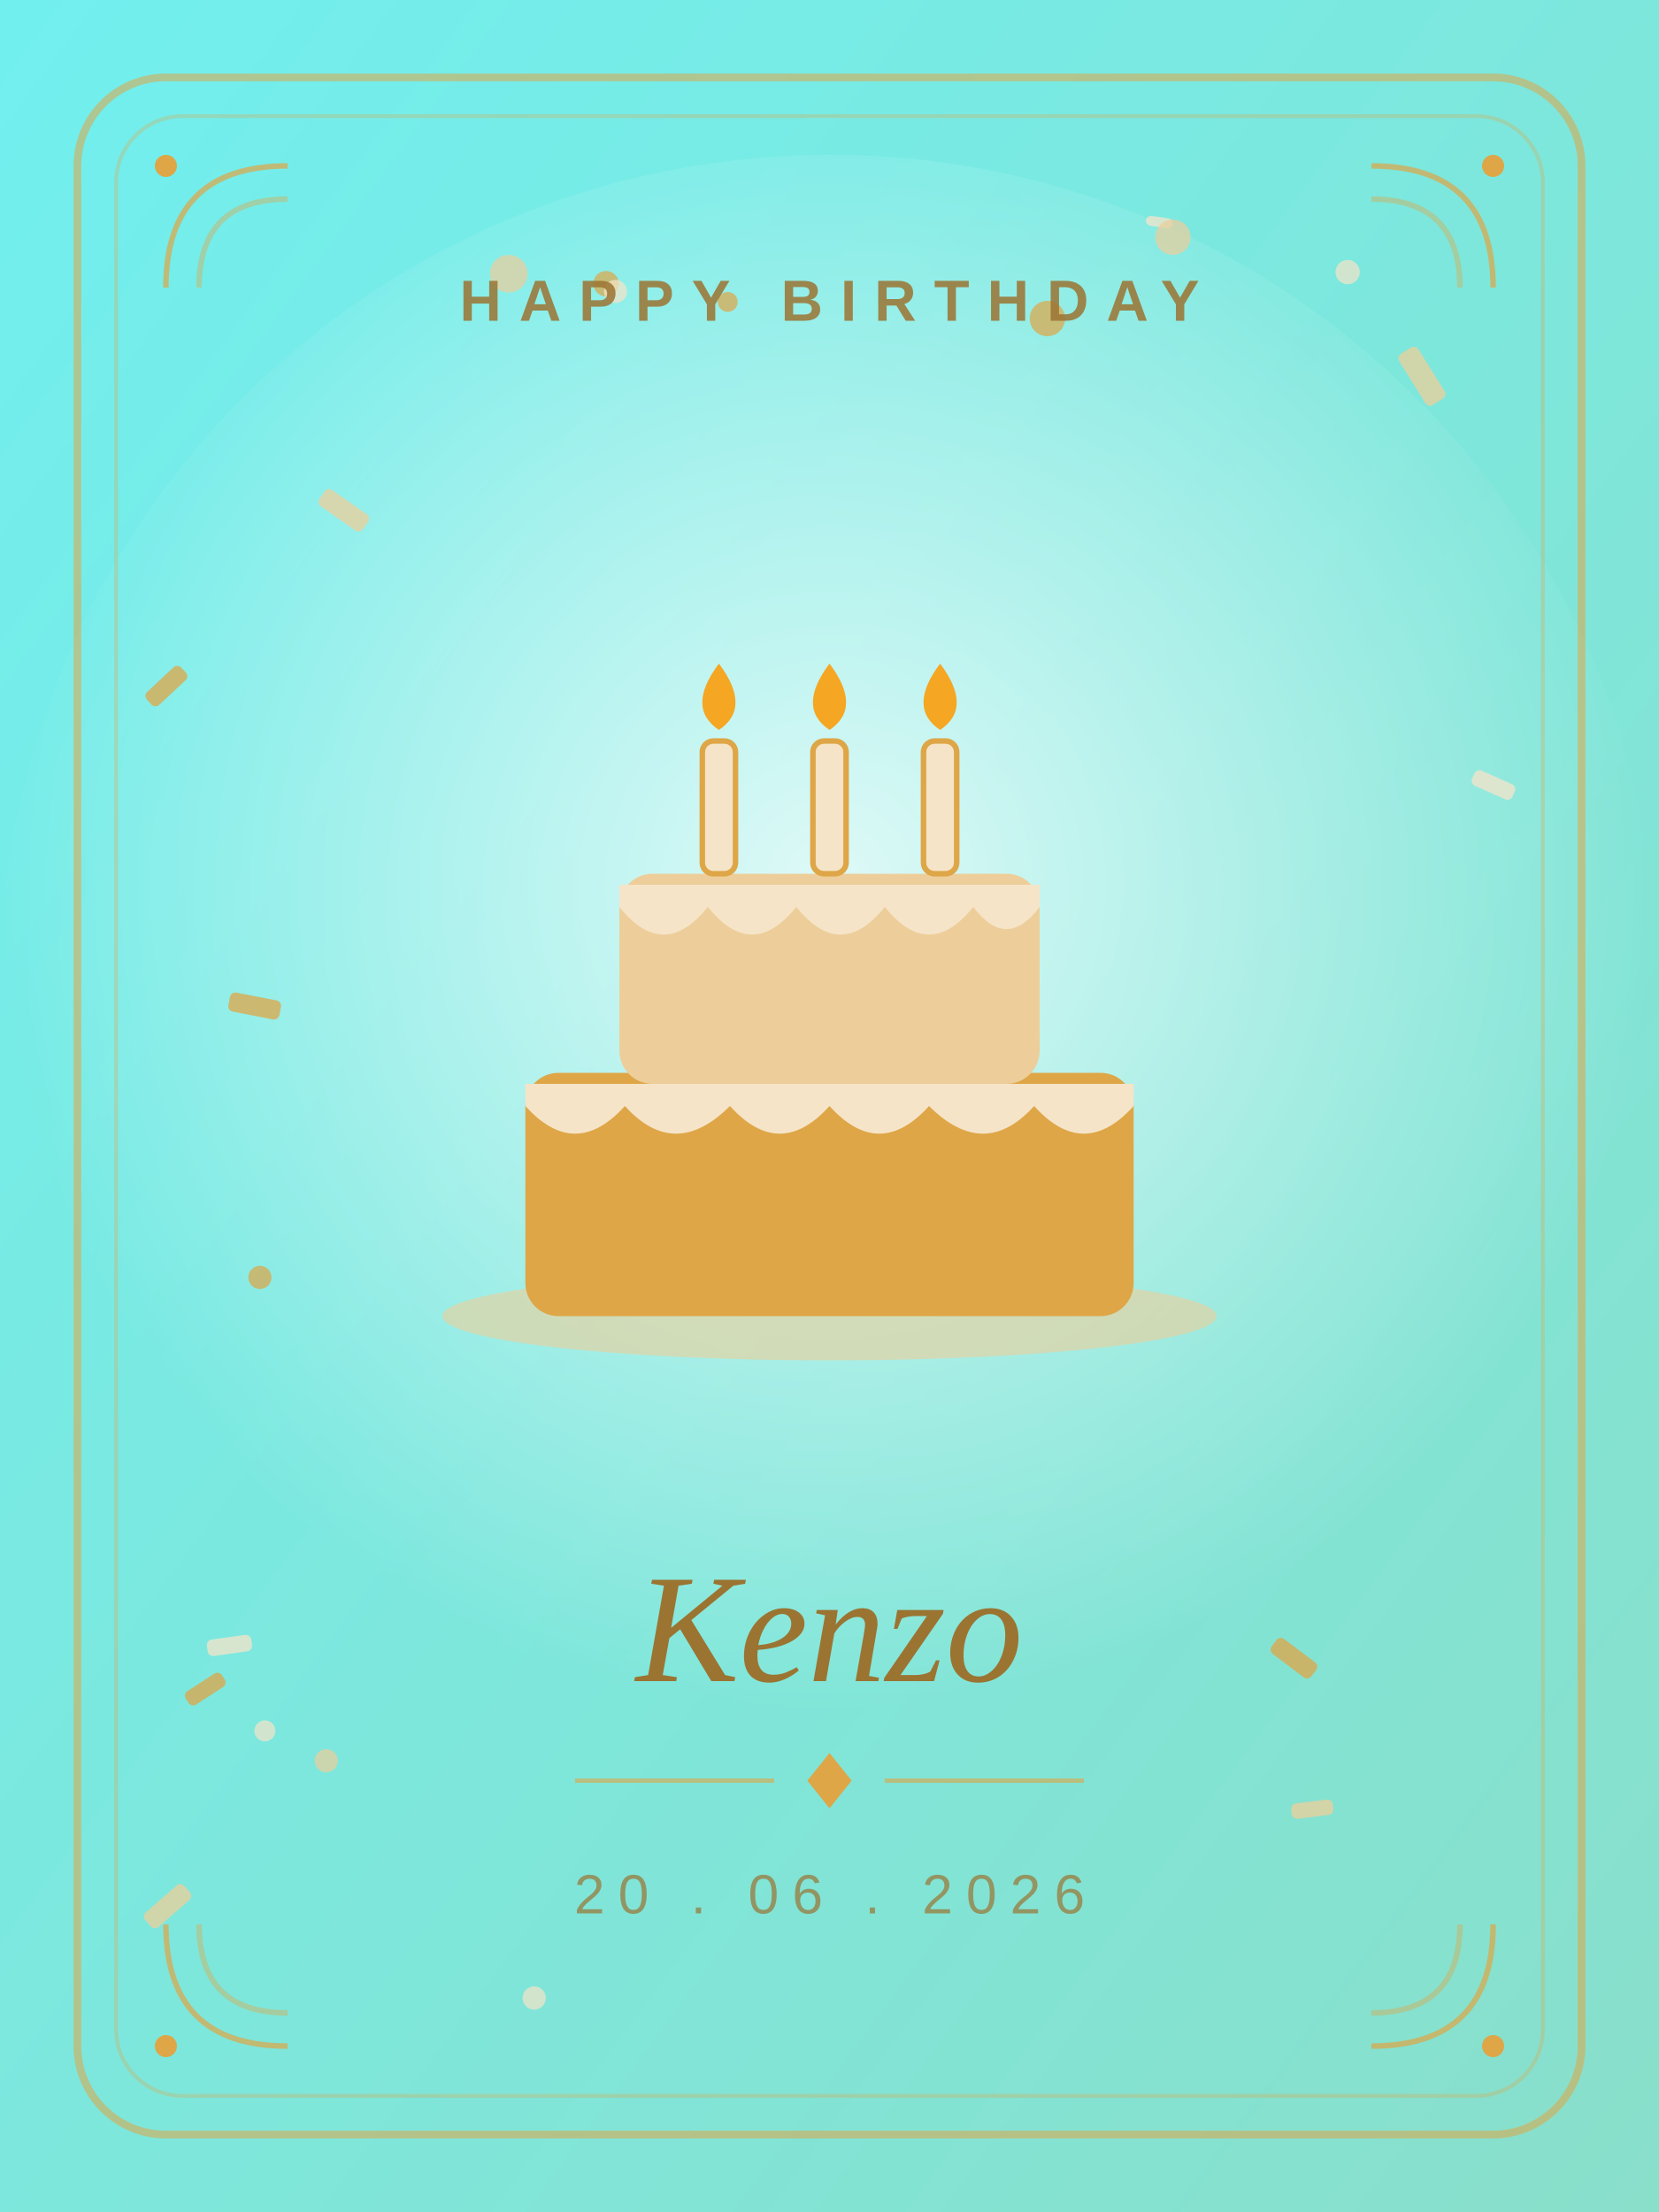
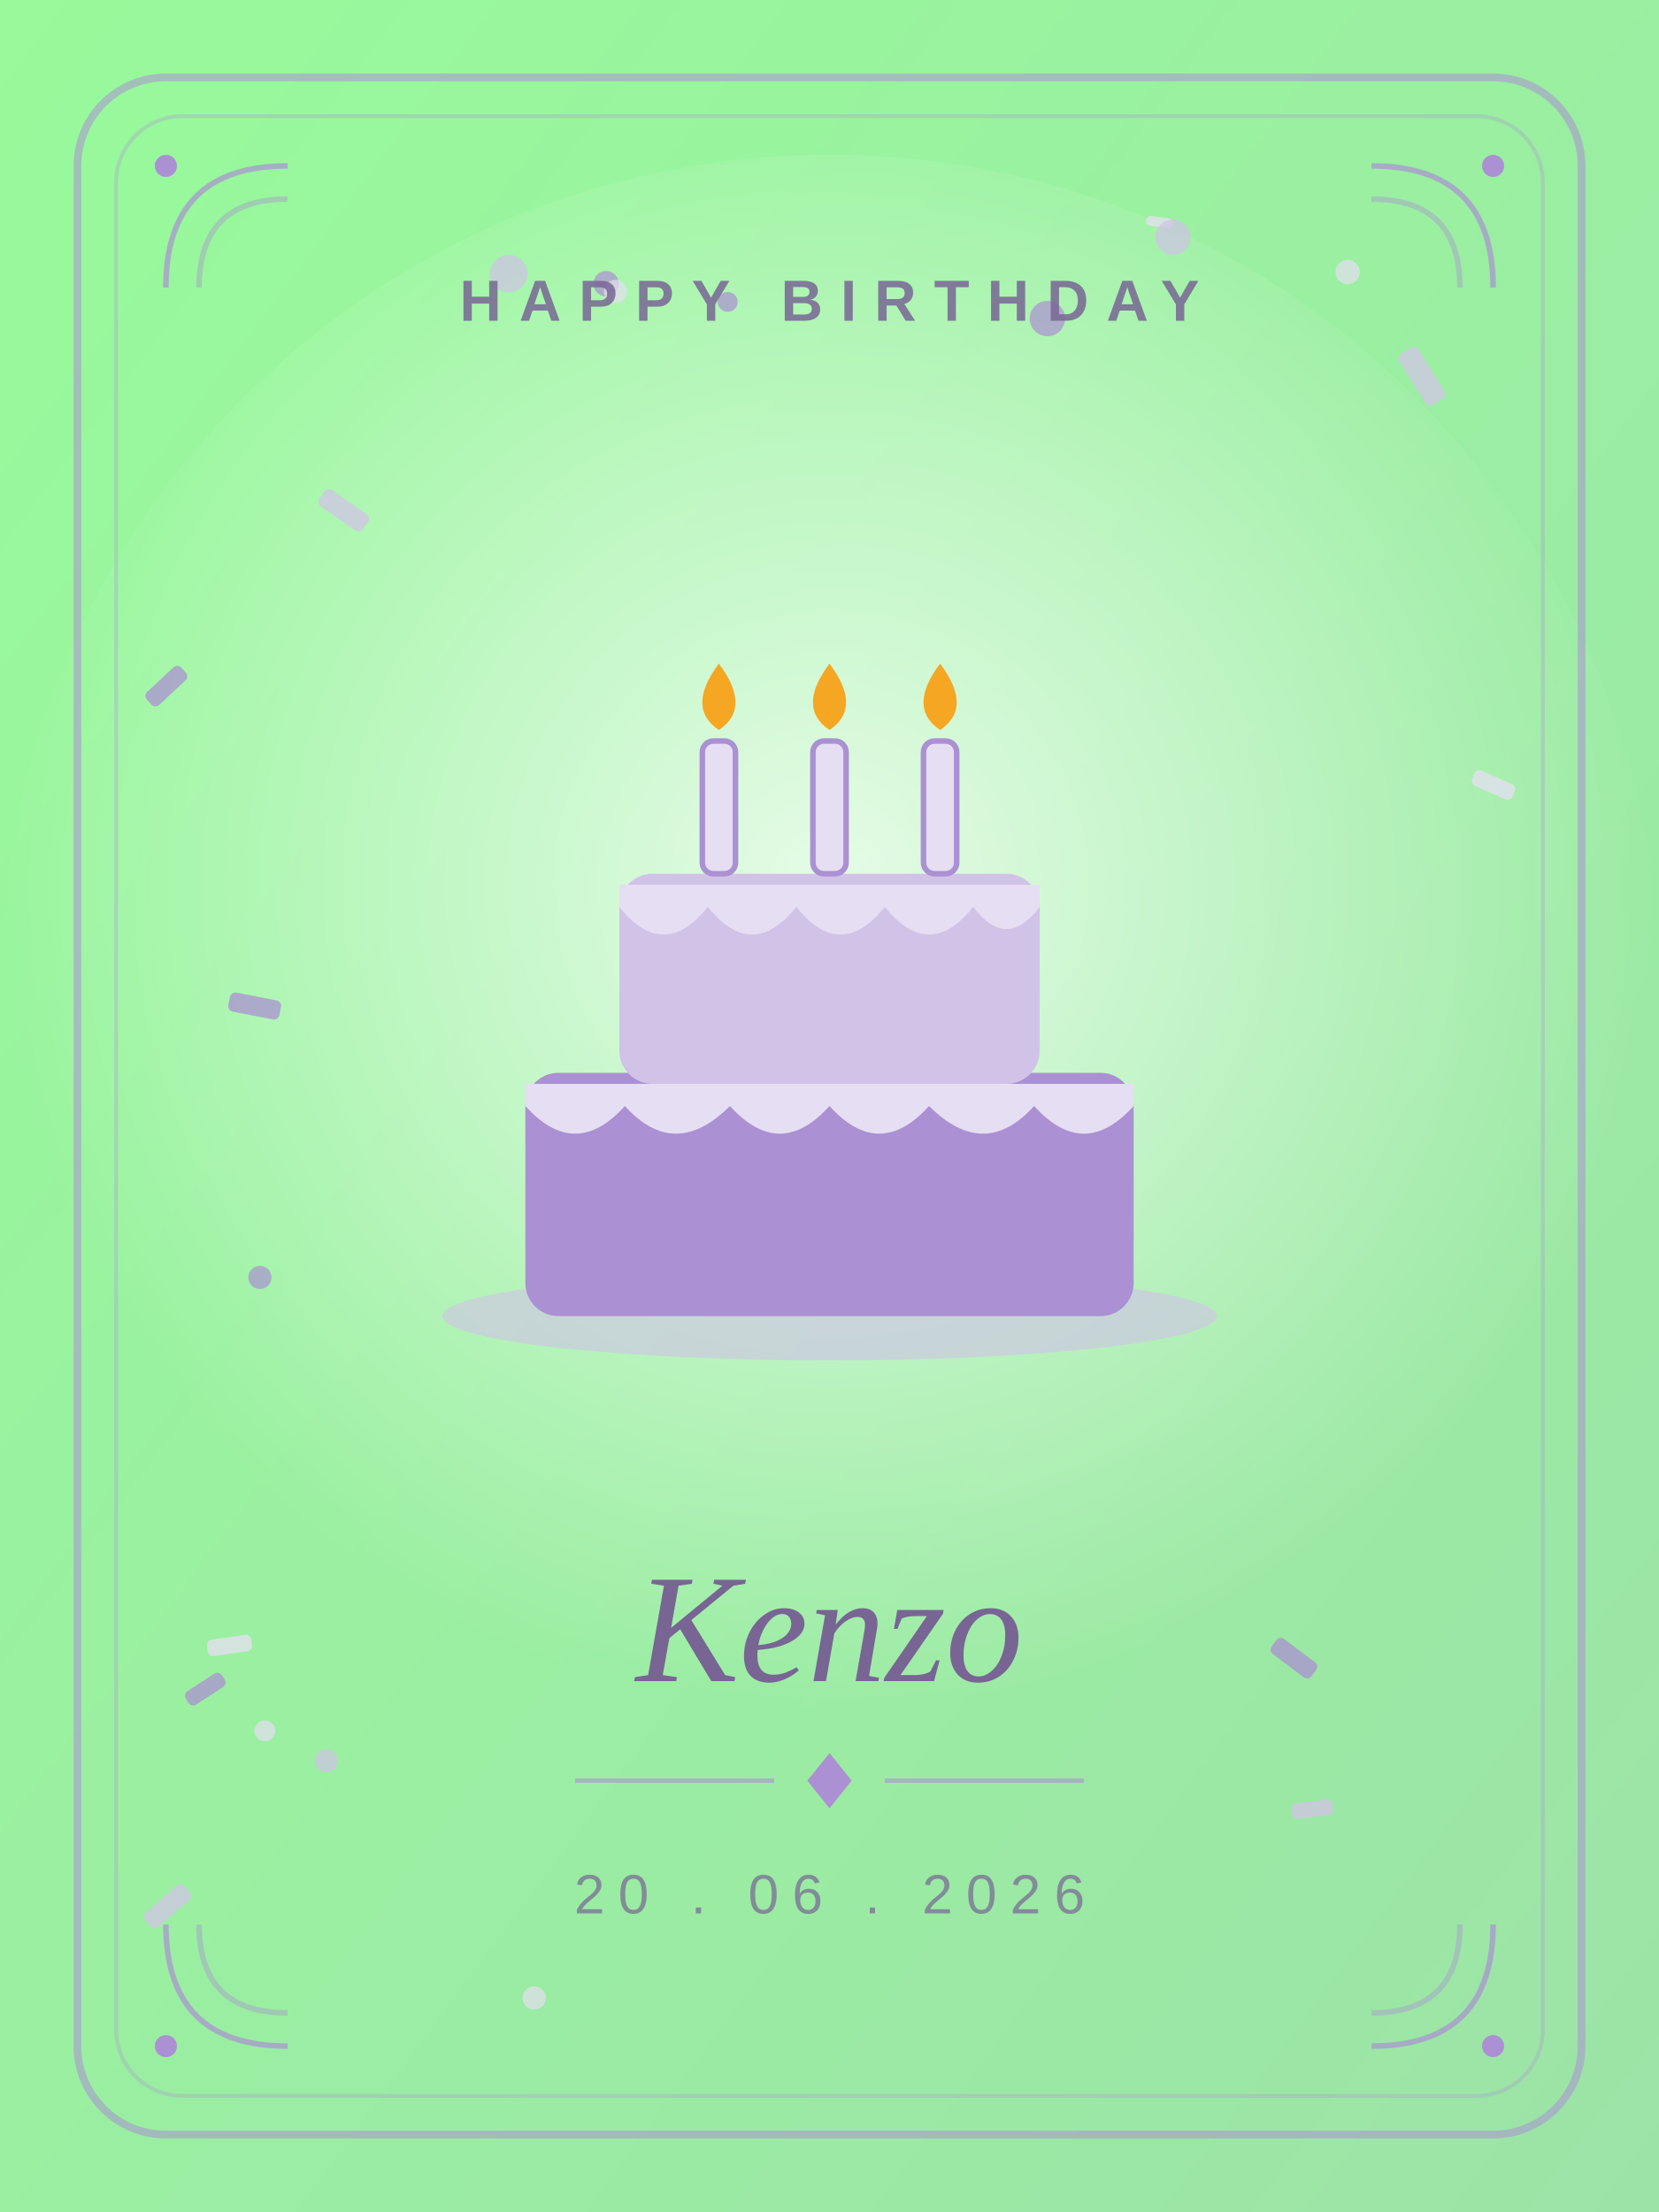
<svg xmlns="http://www.w3.org/2000/svg" viewBox="0 0 300 400" width="600" height="800">
  <defs>
    <linearGradient id="bg" x1="0" y1="0" x2="1" y2="1">
-       <stop offset="0" stop-color="#71efef" />
-       <stop offset="1" stop-color="#89dfca" />
+       <stop offset="0" stop-color="#98fa9b" />
+       <stop offset="1" stop-color="#9ce3a7" />
    </linearGradient>
    <radialGradient id="glow" cx="0.5" cy="0.44" r="0.5">
      <stop offset="0" stop-color="#ffffff" stop-opacity="0.75" />
      <stop offset="1" stop-color="#ffffff" stop-opacity="0" />
    </radialGradient>
  </defs>
  <rect width="300" height="400" fill="url(#bg)" />
  <circle cx="150" cy="178" r="150" fill="url(#glow)" />
  <g>
-     <circle cx="109.6" cy="51.3" r="2.3" fill="#dea647" fill-opacity="0.7" />
-     <rect x="252.5" y="64.5" width="4.1" height="10.9" rx="1" fill="#edce9a" fill-opacity="0.75" transform="rotate(328 252.5 64.5)" />
-     <circle cx="243.7" cy="49.2" r="2.2" fill="#f5e4c8" fill-opacity="0.7" />
-     <rect x="238.6" y="301.2" width="3.4" height="9.0" rx="1" fill="#dea647" fill-opacity="0.75" transform="rotate(127 238.6 301.2)" />
-     <circle cx="59.0" cy="318.4" r="2.1" fill="#edce9a" fill-opacity="0.7" />
-     <rect x="265.8" y="141.7" width="3.0" height="8.0" rx="1" fill="#f5e4c8" fill-opacity="0.75" transform="rotate(294 265.8 141.7)" />
-     <circle cx="47.0" cy="231.0" r="2.1" fill="#dea647" fill-opacity="0.7" />
-     <rect x="240.9" y="325.3" width="2.8" height="7.6" rx="1" fill="#edce9a" fill-opacity="0.75" transform="rotate(83 240.9 325.3)" />
-     <circle cx="111.3" cy="52.7" r="2.1" fill="#f5e4c8" fill-opacity="0.7" />
-     <rect x="39.6" y="302.1" width="2.9" height="7.8" rx="1" fill="#dea647" fill-opacity="0.75" transform="rotate(57 39.6 302.1)" />
-     <circle cx="92.0" cy="49.5" r="3.4" fill="#edce9a" fill-opacity="0.7" />
-     <rect x="212.2" y="39.6" width="1.8" height="4.9" rx="1" fill="#f5e4c8" fill-opacity="0.75" transform="rotate(98 212.2 39.6)" />
-     <circle cx="131.6" cy="54.6" r="1.8" fill="#dea647" fill-opacity="0.7" />
-     <rect x="32.7" y="340.3" width="3.5" height="9.4" rx="1" fill="#edce9a" fill-opacity="0.75" transform="rotate(49 32.7 340.3)" />
-     <circle cx="47.9" cy="313.0" r="1.9" fill="#f5e4c8" fill-opacity="0.7" />
-     <rect x="51.0" y="181.1" width="3.5" height="9.4" rx="1" fill="#dea647" fill-opacity="0.75" transform="rotate(101 51.0 181.1)" />
-     <circle cx="212.1" cy="42.9" r="3.2" fill="#edce9a" fill-opacity="0.7" />
-     <rect x="45.3" y="295.5" width="3.0" height="8.1" rx="1" fill="#f5e4c8" fill-opacity="0.75" transform="rotate(82 45.3 295.5)" />
-     <circle cx="189.4" cy="57.6" r="3.2" fill="#dea647" fill-opacity="0.7" />
-     <rect x="57.2" y="91.0" width="3.6" height="9.6" rx="1" fill="#edce9a" fill-opacity="0.75" transform="rotate(305 57.2 91.0)" />
-     <circle cx="96.6" cy="361.3" r="2.1" fill="#f5e4c8" fill-opacity="0.7" />
-     <rect x="32.1" y="120.0" width="3.2" height="8.5" rx="1" fill="#dea647" fill-opacity="0.75" transform="rotate(47 32.1 120.0)" />
+     <circle cx="109.6" cy="51.3" r="2.3" fill="#ab90d3" fill-opacity="0.7" />
+     <rect x="252.5" y="64.5" width="4.1" height="10.9" rx="1" fill="#d1c2e7" fill-opacity="0.75" transform="rotate(328 252.5 64.5)" />
+     <circle cx="243.7" cy="49.2" r="2.2" fill="#e6def2" fill-opacity="0.7" />
+     <rect x="238.6" y="301.2" width="3.4" height="9.0" rx="1" fill="#ab90d3" fill-opacity="0.75" transform="rotate(127 238.6 301.2)" />
+     <circle cx="59.0" cy="318.4" r="2.1" fill="#d1c2e7" fill-opacity="0.7" />
+     <rect x="265.8" y="141.7" width="3.0" height="8.0" rx="1" fill="#e6def2" fill-opacity="0.75" transform="rotate(294 265.8 141.7)" />
+     <circle cx="47.0" cy="231.0" r="2.1" fill="#ab90d3" fill-opacity="0.7" />
+     <rect x="240.9" y="325.3" width="2.8" height="7.6" rx="1" fill="#d1c2e7" fill-opacity="0.75" transform="rotate(83 240.9 325.3)" />
+     <circle cx="111.3" cy="52.7" r="2.1" fill="#e6def2" fill-opacity="0.7" />
+     <rect x="39.6" y="302.1" width="2.9" height="7.8" rx="1" fill="#ab90d3" fill-opacity="0.75" transform="rotate(57 39.6 302.1)" />
+     <circle cx="92.0" cy="49.5" r="3.4" fill="#d1c2e7" fill-opacity="0.7" />
+     <rect x="212.2" y="39.6" width="1.8" height="4.9" rx="1" fill="#e6def2" fill-opacity="0.75" transform="rotate(98 212.2 39.6)" />
+     <circle cx="131.6" cy="54.6" r="1.8" fill="#ab90d3" fill-opacity="0.7" />
+     <rect x="32.7" y="340.3" width="3.5" height="9.4" rx="1" fill="#d1c2e7" fill-opacity="0.75" transform="rotate(49 32.7 340.3)" />
+     <circle cx="47.9" cy="313.0" r="1.9" fill="#e6def2" fill-opacity="0.7" />
+     <rect x="51.0" y="181.1" width="3.5" height="9.4" rx="1" fill="#ab90d3" fill-opacity="0.75" transform="rotate(101 51.0 181.1)" />
+     <circle cx="212.1" cy="42.9" r="3.2" fill="#d1c2e7" fill-opacity="0.7" />
+     <rect x="45.3" y="295.5" width="3.0" height="8.1" rx="1" fill="#e6def2" fill-opacity="0.75" transform="rotate(82 45.3 295.5)" />
+     <circle cx="189.4" cy="57.6" r="3.2" fill="#ab90d3" fill-opacity="0.7" />
+     <rect x="57.2" y="91.0" width="3.6" height="9.6" rx="1" fill="#d1c2e7" fill-opacity="0.75" transform="rotate(305 57.2 91.0)" />
+     <circle cx="96.6" cy="361.3" r="2.1" fill="#e6def2" fill-opacity="0.7" />
+     <rect x="32.1" y="120.0" width="3.2" height="8.5" rx="1" fill="#ab90d3" fill-opacity="0.75" transform="rotate(47 32.1 120.0)" />
  </g>
-   <rect x="14" y="14" width="272" height="372" rx="16" fill="none" stroke="#dea647" stroke-opacity="0.55" stroke-width="1.4" />
-   <rect x="21" y="21" width="258" height="358" rx="12" fill="none" stroke="#dea647" stroke-opacity="0.3" stroke-width="0.7" />
-   <g transform="translate(30 30) rotate(0)" fill="none" stroke="#dea647" stroke-width="1" stroke-opacity="0.7">
+   <rect x="14" y="14" width="272" height="372" rx="16" fill="none" stroke="#ab90d3" stroke-opacity="0.55" stroke-width="1.4" />
+   <rect x="21" y="21" width="258" height="358" rx="12" fill="none" stroke="#ab90d3" stroke-opacity="0.3" stroke-width="0.7" />
+   <g transform="translate(30 30) rotate(0)" fill="none" stroke="#ab90d3" stroke-width="1" stroke-opacity="0.7">
    <path d="M0 22 Q0 0 22 0" />
    <path d="M6 22 Q6 6 22 6" stroke-opacity="0.4" />
-     <circle cx="0" cy="0" r="2" fill="#dea647" stroke="none" />
+     <circle cx="0" cy="0" r="2" fill="#ab90d3" stroke="none" />
  </g>
-   <g transform="translate(270 30) rotate(90)" fill="none" stroke="#dea647" stroke-width="1" stroke-opacity="0.7">
+   <g transform="translate(270 30) rotate(90)" fill="none" stroke="#ab90d3" stroke-width="1" stroke-opacity="0.7">
    <path d="M0 22 Q0 0 22 0" />
    <path d="M6 22 Q6 6 22 6" stroke-opacity="0.4" />
-     <circle cx="0" cy="0" r="2" fill="#dea647" stroke="none" />
+     <circle cx="0" cy="0" r="2" fill="#ab90d3" stroke="none" />
  </g>
-   <g transform="translate(270 370) rotate(180)" fill="none" stroke="#dea647" stroke-width="1" stroke-opacity="0.7">
+   <g transform="translate(270 370) rotate(180)" fill="none" stroke="#ab90d3" stroke-width="1" stroke-opacity="0.7">
    <path d="M0 22 Q0 0 22 0" />
    <path d="M6 22 Q6 6 22 6" stroke-opacity="0.4" />
-     <circle cx="0" cy="0" r="2" fill="#dea647" stroke="none" />
+     <circle cx="0" cy="0" r="2" fill="#ab90d3" stroke="none" />
  </g>
-   <g transform="translate(30 370) rotate(270)" fill="none" stroke="#dea647" stroke-width="1" stroke-opacity="0.7">
+   <g transform="translate(30 370) rotate(270)" fill="none" stroke="#ab90d3" stroke-width="1" stroke-opacity="0.7">
    <path d="M0 22 Q0 0 22 0" />
    <path d="M6 22 Q6 6 22 6" stroke-opacity="0.4" />
-     <circle cx="0" cy="0" r="2" fill="#dea647" stroke="none" />
+     <circle cx="0" cy="0" r="2" fill="#ab90d3" stroke="none" />
  </g>
-   <text x="150" y="58" text-anchor="middle" font-family="'Helvetica Neue', Arial, sans-serif" font-size="10.5" font-weight="600" letter-spacing="3.2" fill="#9b7432" fill-opacity="0.85">HAPPY BIRTHDAY</text>
+   <text x="150" y="58" text-anchor="middle" font-family="'Helvetica Neue', Arial, sans-serif" font-size="10.5" font-weight="600" letter-spacing="3.2" fill="#786594" fill-opacity="0.85">HAPPY BIRTHDAY</text>
  <g transform="translate(150 180)">
-     <ellipse cx="0" cy="58" rx="70" ry="8" fill="#edce9a" fill-opacity="0.6" />
-     <rect x="-55" y="14" width="110" height="44" rx="6" fill="#dea647" />
-     <path d="M-55 20 Q-46 30 -37 20 Q-28 30 -18 20 Q-9 30 0 20 Q9 30 18 20 Q28 30 37 20 Q46 30 55 20 L55 16 L-55 16 Z" fill="#f5e4c8" />
-     <rect x="-38" y="-22" width="76" height="38" rx="6" fill="#edce9a" />
-     <path d="M-38 -16 Q-30 -6 -22 -16 Q-14 -6 -6 -16 Q2 -6 10 -16 Q18 -6 26 -16 Q32 -8 38 -16 L38 -20 L-38 -20 Z" fill="#f5e4c8" />
-     <rect x="-23" y="-46" width="6" height="24" rx="2" fill="#f5e4c8" stroke="#dea647" stroke-width="1" />
+     <ellipse cx="0" cy="58" rx="70" ry="8" fill="#d1c2e7" fill-opacity="0.6" />
+     <rect x="-55" y="14" width="110" height="44" rx="6" fill="#ab90d3" />
+     <path d="M-55 20 Q-46 30 -37 20 Q-28 30 -18 20 Q-9 30 0 20 Q9 30 18 20 Q28 30 37 20 Q46 30 55 20 L55 16 L-55 16 Z" fill="#e6def2" />
+     <rect x="-38" y="-22" width="76" height="38" rx="6" fill="#d1c2e7" />
+     <path d="M-38 -16 Q-30 -6 -22 -16 Q-14 -6 -6 -16 Q2 -6 10 -16 Q18 -6 26 -16 Q32 -8 38 -16 L38 -20 L-38 -20 Z" fill="#e6def2" />
+     <rect x="-23" y="-46" width="6" height="24" rx="2" fill="#e6def2" stroke="#ab90d3" stroke-width="1" />
    <path d="M-20 -60 Q-14 -52 -20 -48 Q-26 -52 -20 -60 Z" fill="#f5a623" />
-     <rect x="-3" y="-46" width="6" height="24" rx="2" fill="#f5e4c8" stroke="#dea647" stroke-width="1" />
+     <rect x="-3" y="-46" width="6" height="24" rx="2" fill="#e6def2" stroke="#ab90d3" stroke-width="1" />
    <path d="M0 -60 Q6 -52 0 -48 Q-6 -52 0 -60 Z" fill="#f5a623" />
-     <rect x="17" y="-46" width="6" height="24" rx="2" fill="#f5e4c8" stroke="#dea647" stroke-width="1" />
+     <rect x="17" y="-46" width="6" height="24" rx="2" fill="#e6def2" stroke="#ab90d3" stroke-width="1" />
    <path d="M20 -60 Q26 -52 20 -48 Q14 -52 20 -60 Z" fill="#f5a623" />
  </g>
-   <text x="150" y="304" text-anchor="middle" font-family="Georgia, 'Times New Roman', serif" font-style="italic" font-size="28" fill="#9b7432">Kenzo</text>
-   <g fill="#dea647" stroke="#dea647">
+   <text x="150" y="304" text-anchor="middle" font-family="Georgia, 'Times New Roman', serif" font-style="italic" font-size="28" fill="#786594">Kenzo</text>
+   <g fill="#ab90d3" stroke="#ab90d3">
    <line x1="104" y1="322" x2="140" y2="322" stroke-width="0.8" stroke-opacity="0.6" />
    <line x1="160" y1="322" x2="196" y2="322" stroke-width="0.8" stroke-opacity="0.6" />
    <path d="M150 317 L154 322 L150 327 L146 322 Z" stroke="none" />
  </g>
-   <text x="150" y="346" text-anchor="middle" font-family="'Helvetica Neue', Arial, sans-serif" font-size="10" letter-spacing="2.4" fill="#9b7432" fill-opacity="0.7">20 . 06 . 2026</text>
+   <text x="150" y="346" text-anchor="middle" font-family="'Helvetica Neue', Arial, sans-serif" font-size="10" letter-spacing="2.4" fill="#786594" fill-opacity="0.7">20 . 06 . 2026</text>
</svg>
